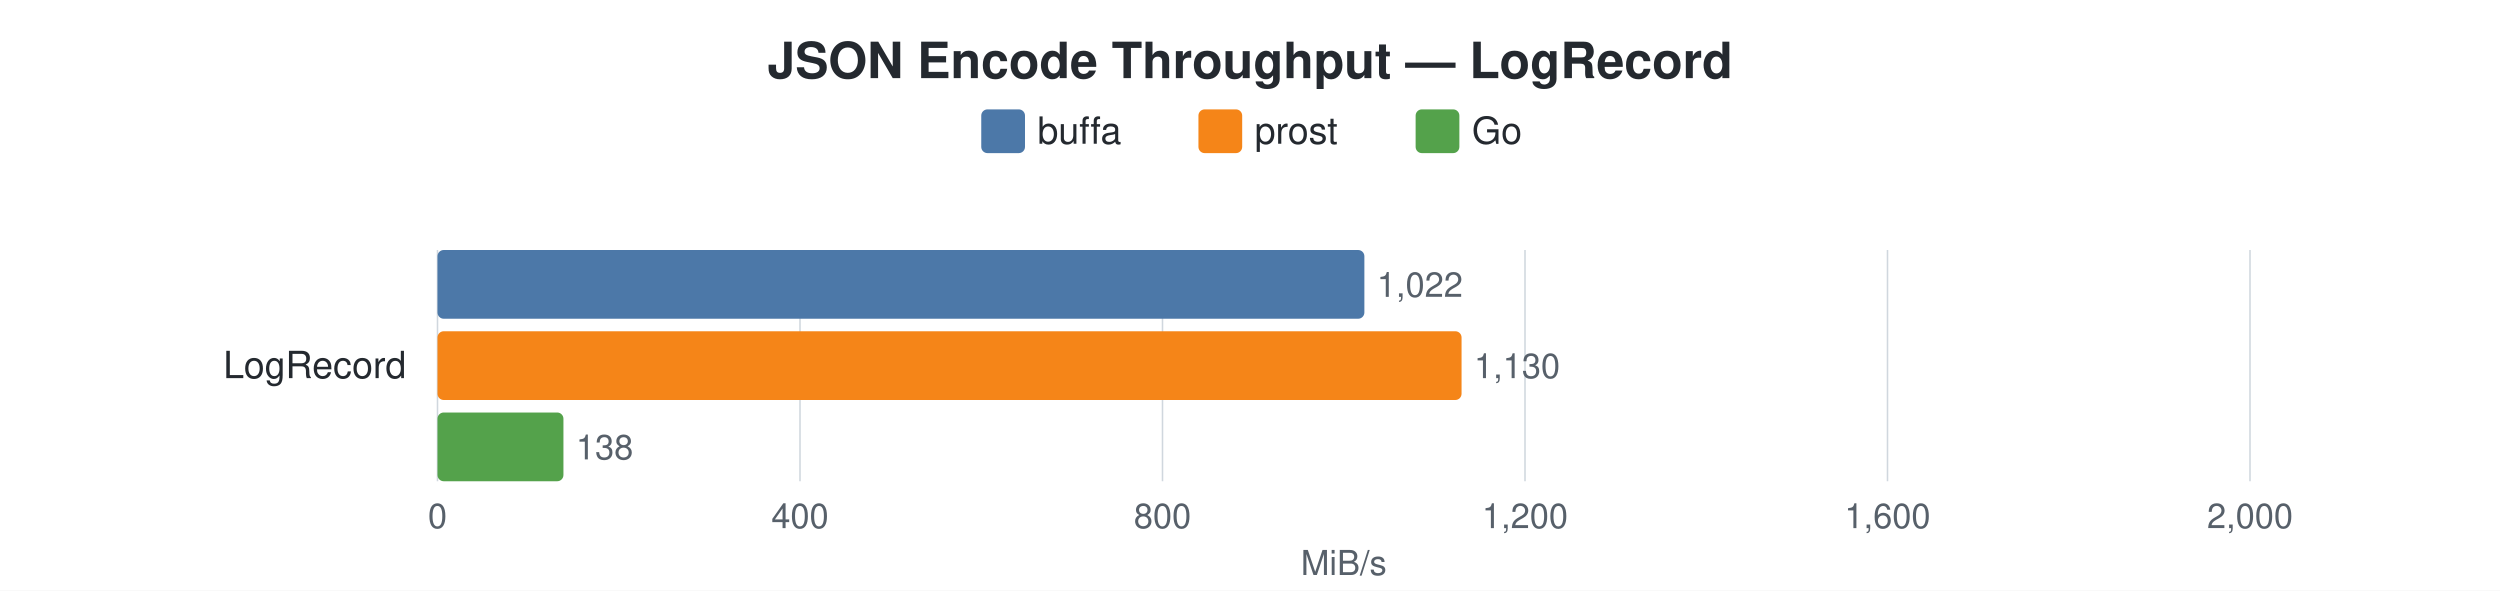
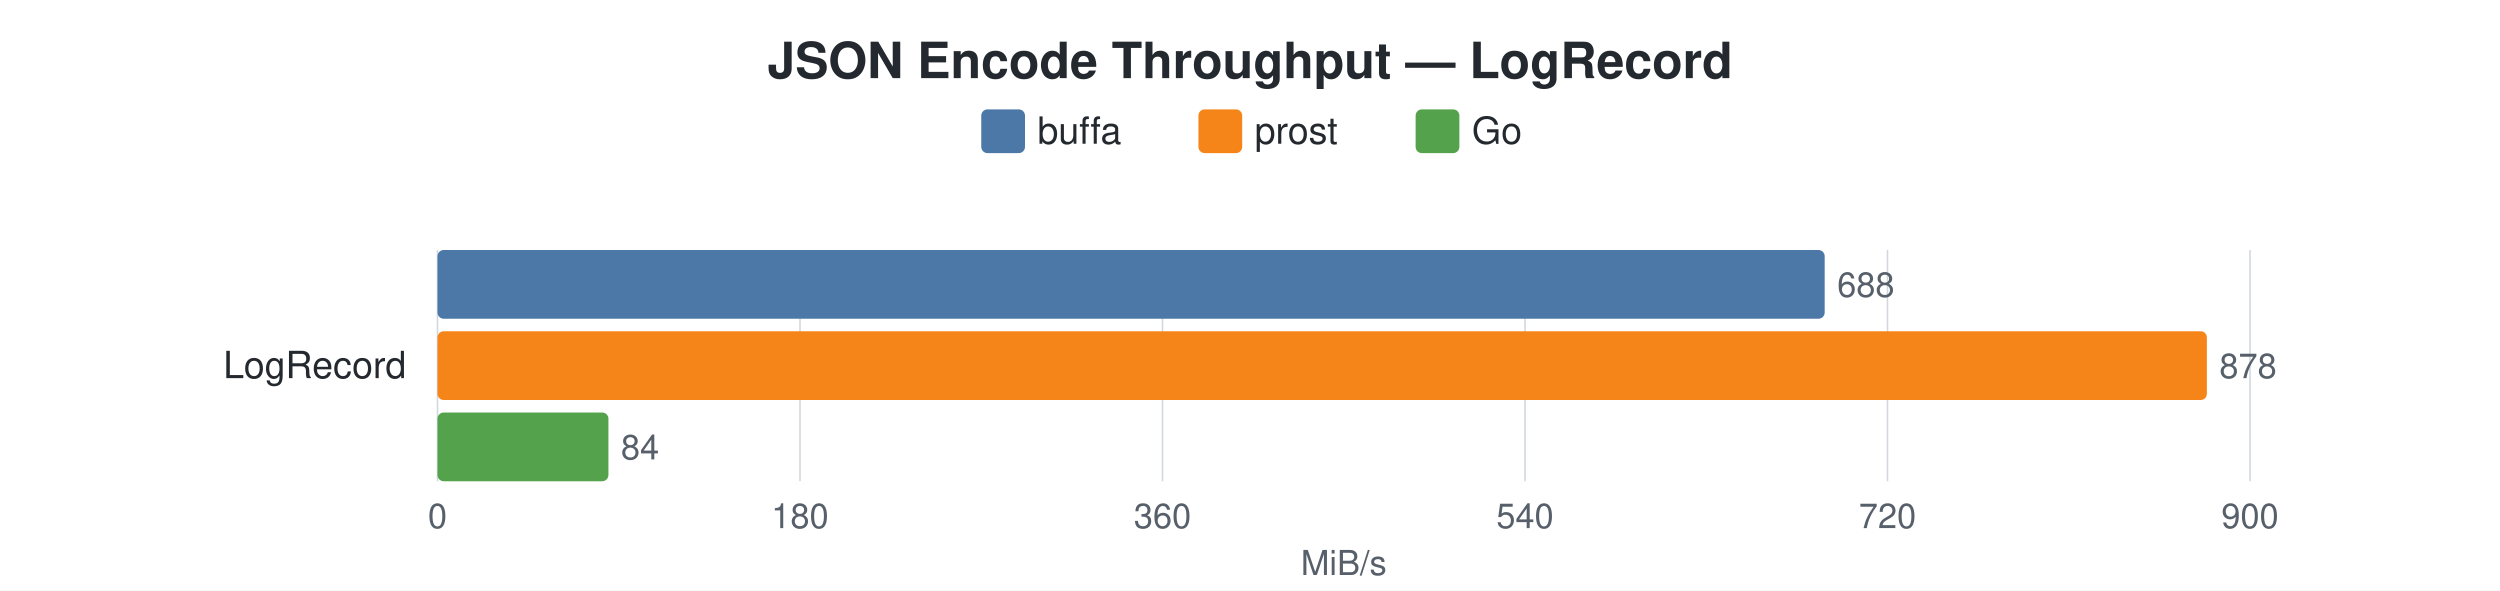
<svg xmlns="http://www.w3.org/2000/svg" width="800" height="189" viewBox="0 0 800 189">
  <style>
    text { font-family: -apple-system, BlinkMacSystemFont, "Segoe UI", Helvetica, Arial, sans-serif; }
    .title { font-size: 16px; font-weight: 600; fill: #24292f; }
    .label { font-size: 12px; fill: #24292f; }
    .value { font-size: 11px; fill: #57606a; }
    .axis-label { font-size: 11px; fill: #57606a; }
    .legend-text { font-size: 12px; fill: #24292f; }
    .grid { stroke: #d0d7de; stroke-width: 0.5; }
  </style>
  <rect width="100%" height="100%" fill="white" />
  <text x="400.0" y="25" text-anchor="middle" class="title">JSON Encode Throughput — LogRecord</text>
  <rect x="314" y="35" width="14" height="14" rx="2" fill="#4C78A8" />
  <text x="332" y="46" class="legend-text">buffa</text>
  <rect x="383.5" y="35" width="14" height="14" rx="2" fill="#F58518" />
  <text x="401.5" y="46" class="legend-text">prost</text>
  <rect x="453" y="35" width="14" height="14" rx="2" fill="#54A24B" />
  <text x="471" y="46" class="legend-text">Go</text>
  <line x1="140.0" y1="80" x2="140.0" y2="154" class="grid" />
  <text x="140.0" y="169" text-anchor="middle" class="axis-label">0</text>
  <line x1="256.0" y1="80" x2="256.0" y2="154" class="grid" />
-   <text x="256.0" y="169" text-anchor="middle" class="axis-label">400</text>
+   <text x="256.0" y="169" text-anchor="middle" class="axis-label">180</text>
  <line x1="372.0" y1="80" x2="372.0" y2="154" class="grid" />
-   <text x="372.0" y="169" text-anchor="middle" class="axis-label">800</text>
+   <text x="372.0" y="169" text-anchor="middle" class="axis-label">360</text>
  <line x1="488.0" y1="80" x2="488.0" y2="154" class="grid" />
-   <text x="488.0" y="169" text-anchor="middle" class="axis-label">1,200</text>
+   <text x="488.0" y="169" text-anchor="middle" class="axis-label">540</text>
  <line x1="604.0" y1="80" x2="604.0" y2="154" class="grid" />
-   <text x="604.0" y="169" text-anchor="middle" class="axis-label">1,600</text>
+   <text x="604.0" y="169" text-anchor="middle" class="axis-label">720</text>
  <line x1="720.0" y1="80" x2="720.0" y2="154" class="grid" />
-   <text x="720.0" y="169" text-anchor="middle" class="axis-label">2,000</text>
+   <text x="720.0" y="169" text-anchor="middle" class="axis-label">900</text>
  <text x="430.0" y="184" text-anchor="middle" class="axis-label">MiB/s</text>
  <text x="130" y="121.0" text-anchor="end" class="label">LogRecord</text>
-   <rect x="140" y="80.0" width="296.6" height="22" rx="2" fill="#4C78A8" />
-   <text x="440.6" y="95.0" class="value">1,022</text>
-   <rect x="140" y="106.0" width="327.7" height="22" rx="2" fill="#F58518" />
-   <text x="471.7" y="121.0" class="value">1,130</text>
-   <rect x="140" y="132.0" width="40.3" height="22" rx="2" fill="#54A24B" />
-   <text x="184.3" y="147.0" class="value">138</text>
+   <rect x="140" y="80.0" width="443.9" height="22" rx="2" fill="#4C78A8" />
+   <text x="587.9" y="95.0" class="value">688</text>
+   <rect x="140" y="106.0" width="566.2" height="22" rx="2" fill="#F58518" />
+   <text x="710.2" y="121.0" class="value">878</text>
+   <rect x="140" y="132.0" width="54.7" height="22" rx="2" fill="#54A24B" />
+   <text x="198.7" y="147.0" class="value">84</text>
</svg>
